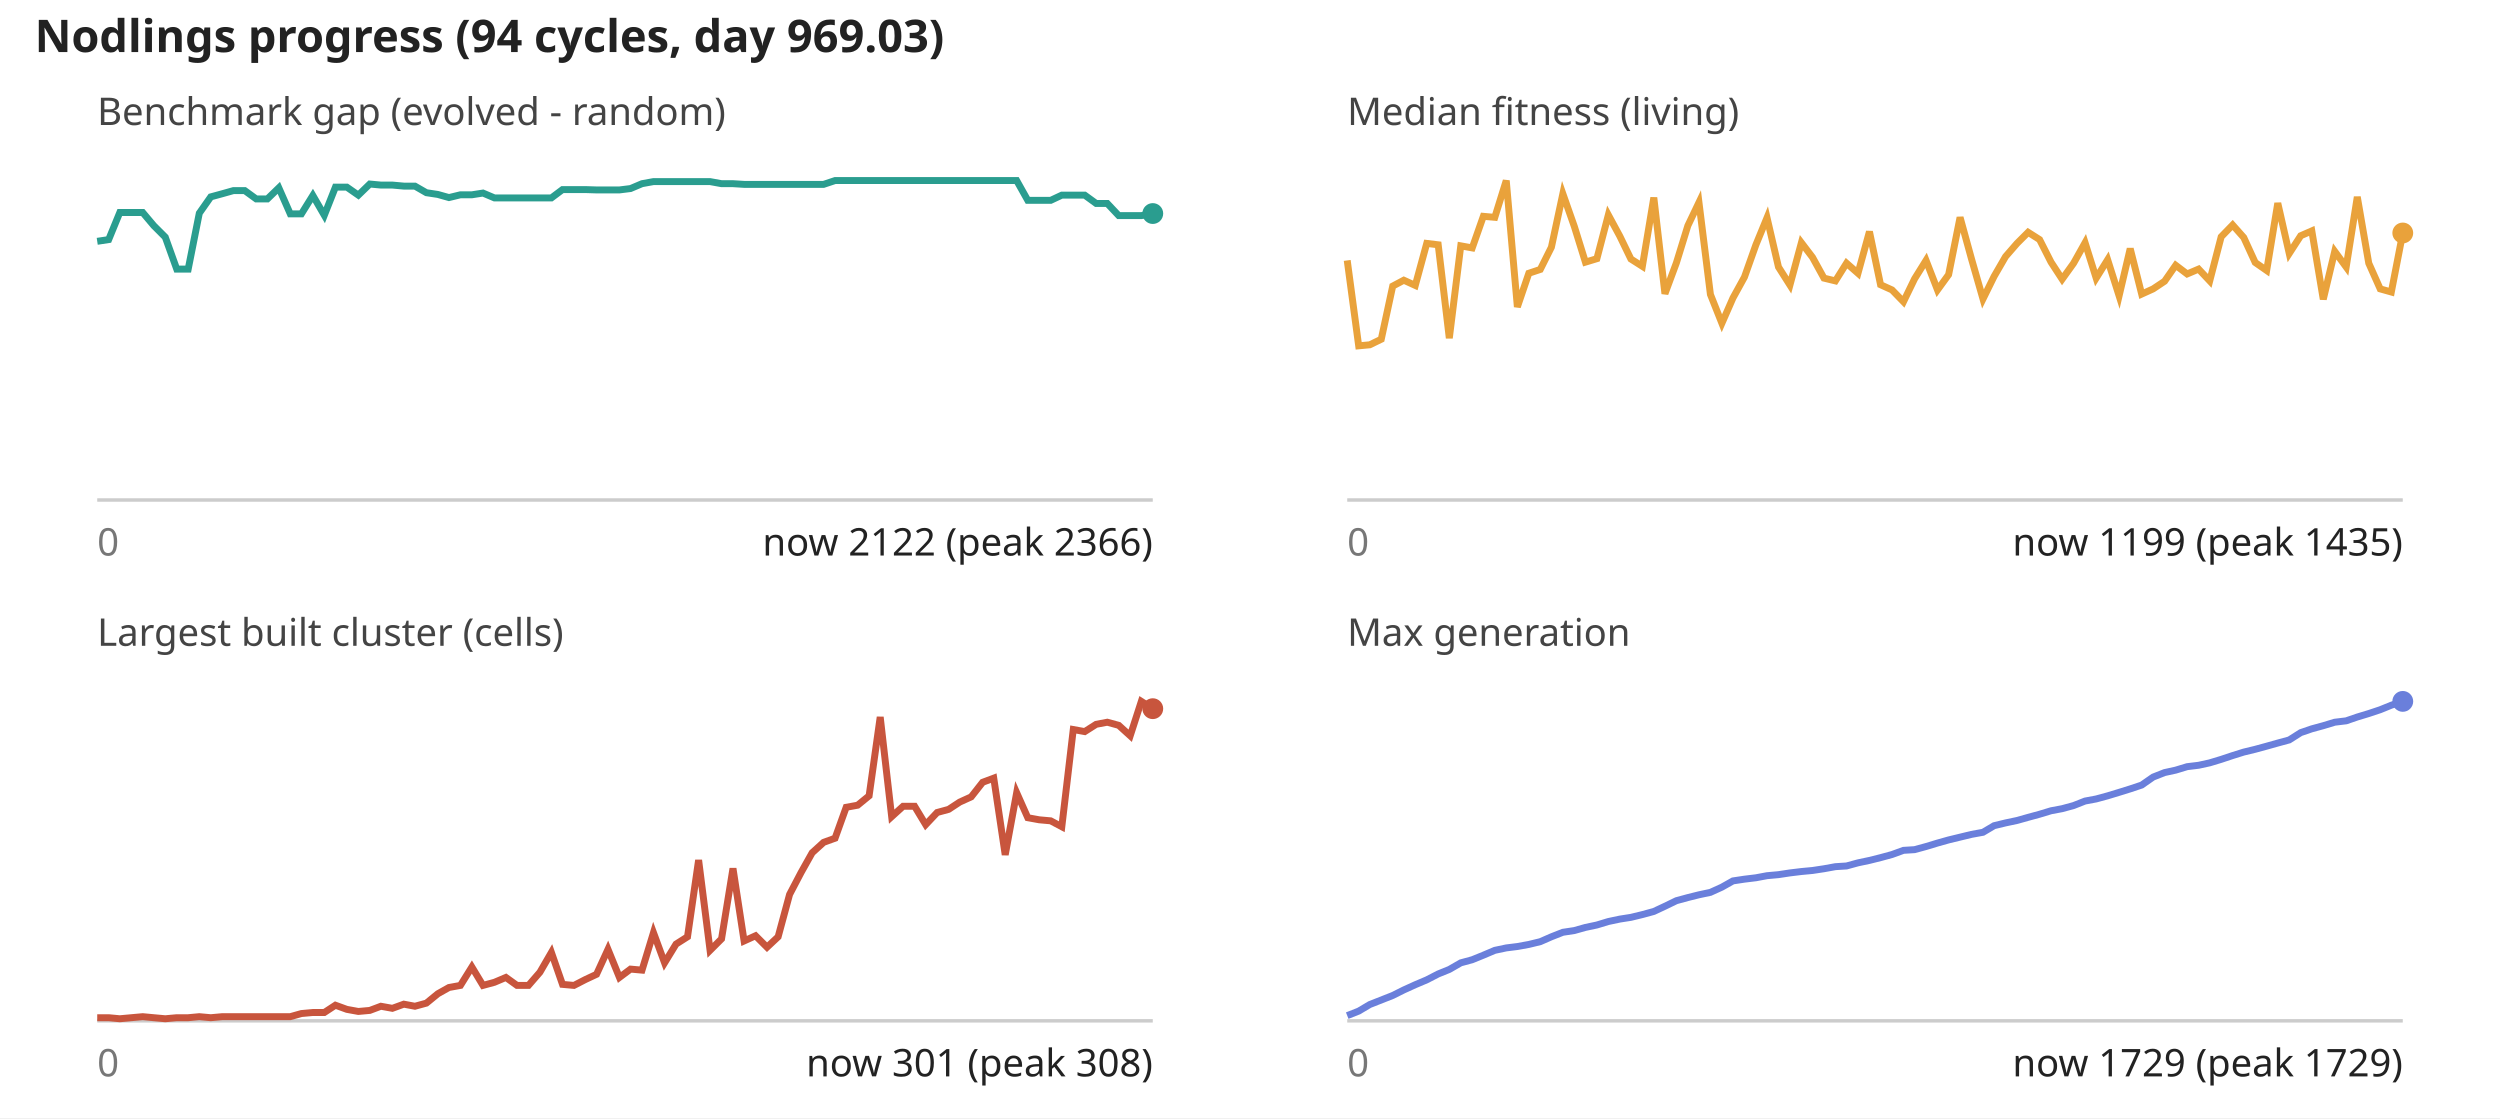
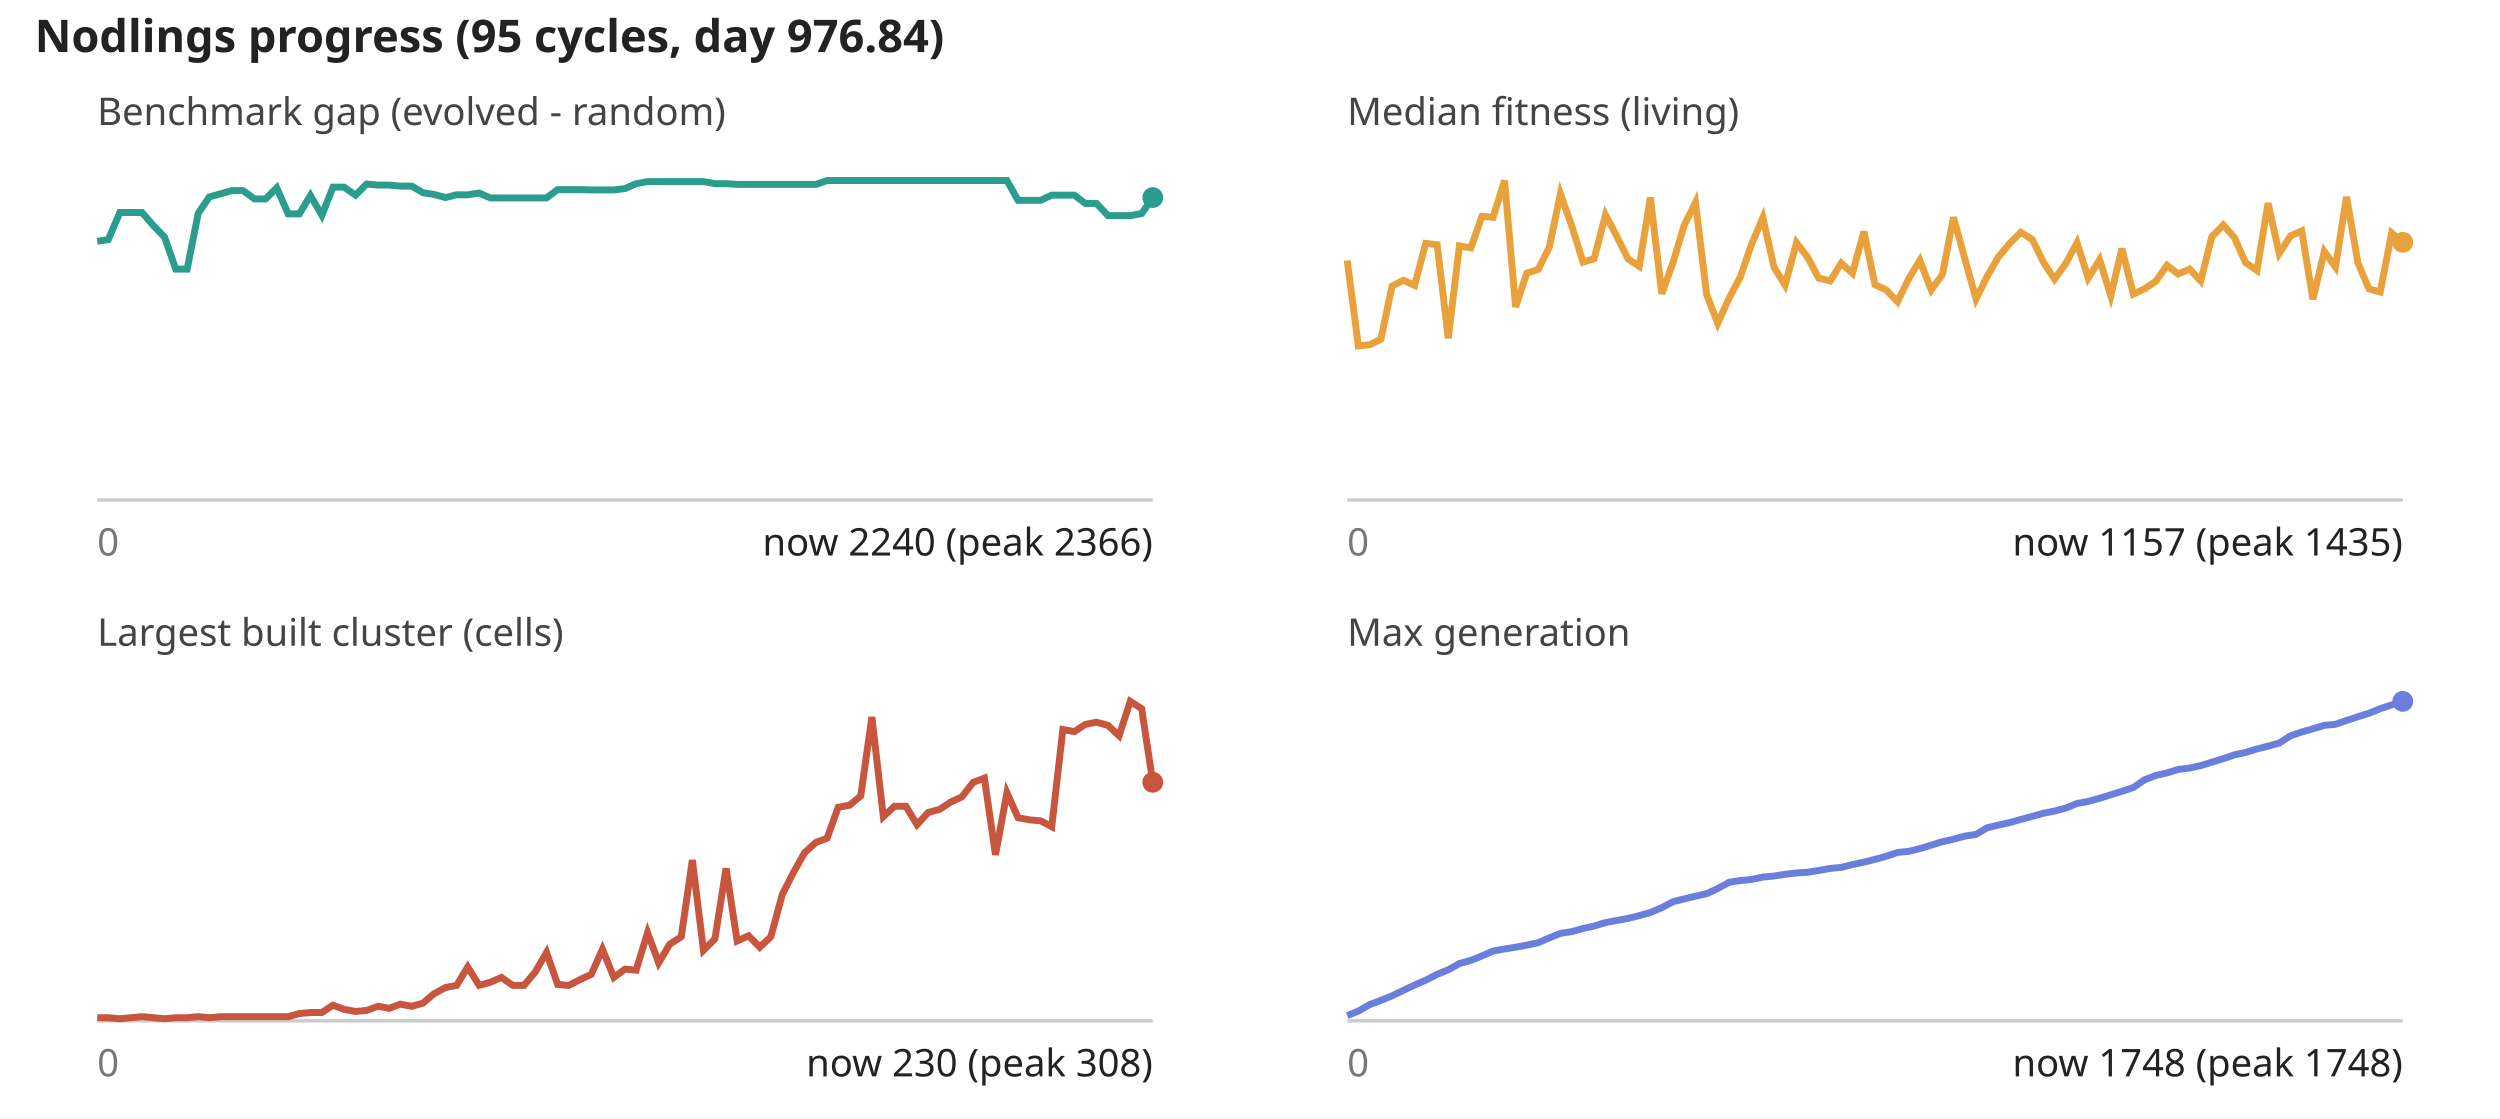
<svg xmlns="http://www.w3.org/2000/svg" viewBox="0 0 720 322" font-family="sans-serif" font-size="11">
  <rect width="100%" height="100%" fill="#fff" />
-   <text x="10" y="15" font-size="13" font-weight="bold" fill="#222">Nodlings progress (94 cycles, day 969.03)</text>
+   <text x="10" y="15" font-size="13" font-weight="bold" fill="#222">Nodlings progress (95 cycles, day 976.84)</text>
  <text x="28" y="36" fill="#444">Benchmark gap (evolved - random)</text>
  <line x1="28" y1="144" x2="332" y2="144" stroke="#ccc" />
-   <polyline fill="none" stroke="#2a9d8f" stroke-width="2" points="28.0,69.5 31.3,69.0 34.5,61.2 37.8,61.2 41.1,61.2 44.3,65.0 47.6,68.3 50.9,77.5 54.2,77.5 57.4,61.4 60.7,56.7 64.0,55.8 67.2,54.9 70.5,54.9 73.8,57.3 77.0,57.3 80.3,54.1 83.6,61.6 86.8,61.6 90.1,56.3 93.4,62.0 96.6,53.9 99.9,53.9 103.2,56.2 106.5,53.0 109.7,53.3 113.0,53.3 116.3,53.6 119.5,53.6 122.8,55.5 126.1,56.0 129.3,56.9 132.6,56.1 135.9,56.1 139.1,55.6 142.4,57.0 145.7,57.0 148.9,57.0 152.2,57.0 155.5,57.0 158.8,57.0 162.0,54.6 165.3,54.6 168.6,54.6 171.8,54.7 175.1,54.7 178.4,54.7 181.6,54.3 184.9,52.9 188.2,52.3 191.4,52.3 194.7,52.3 198.0,52.3 201.2,52.3 204.5,52.3 207.8,52.9 211.1,52.9 214.3,53.1 217.6,53.1 220.9,53.1 224.1,53.1 227.4,53.1 230.7,53.1 233.9,53.1 237.2,53.1 240.5,52.0 243.7,52.0 247.0,52.0 250.3,52.0 253.5,52.0 256.8,52.0 260.1,52.0 263.4,52.0 266.6,52.0 269.9,52.0 273.2,52.0 276.4,52.0 279.7,52.0 283.0,52.0 286.2,52.0 289.5,52.0 292.8,52.0 296.0,57.7 299.3,57.7 302.6,57.7 305.8,56.2 309.1,56.2 312.4,56.2 315.7,58.6 318.9,58.6 322.2,62.1 325.5,62.1 328.7,62.1 332.0,61.5" />
-   <circle cx="332.0" cy="61.5" r="3" fill="#2a9d8f" />
+   <polyline fill="none" stroke="#2a9d8f" stroke-width="2" points="28.0,69.5 31.2,69.0 34.5,61.2 37.7,61.2 40.9,61.2 44.2,65.0 47.4,68.3 50.6,77.5 53.9,77.5 57.1,61.4 60.3,56.7 63.6,55.8 66.8,54.9 70.0,54.9 73.3,57.3 76.5,57.3 79.7,54.1 83.0,61.6 86.2,61.6 89.4,56.3 92.7,62.0 95.9,53.9 99.1,53.9 102.4,56.2 105.6,53.0 108.9,53.3 112.1,53.3 115.3,53.6 118.6,53.6 121.8,55.5 125.0,56.0 128.3,56.9 131.5,56.1 134.7,56.1 138.0,55.6 141.2,57.0 144.4,57.0 147.7,57.0 150.9,57.0 154.1,57.0 157.4,57.0 160.6,54.6 163.8,54.6 167.1,54.6 170.3,54.7 173.5,54.7 176.8,54.7 180.0,54.3 183.2,52.9 186.5,52.3 189.7,52.3 192.9,52.3 196.2,52.3 199.4,52.3 202.6,52.3 205.9,52.9 209.1,52.9 212.3,53.1 215.6,53.1 218.8,53.1 222.0,53.1 225.3,53.1 228.5,53.1 231.7,53.1 235.0,53.1 238.2,52.0 241.4,52.0 244.7,52.0 247.9,52.0 251.1,52.0 254.4,52.0 257.6,52.0 260.9,52.0 264.1,52.0 267.3,52.0 270.6,52.0 273.8,52.0 277.0,52.0 280.3,52.0 283.5,52.0 286.7,52.0 290.0,52.0 293.2,57.7 296.4,57.7 299.7,57.7 302.9,56.2 306.1,56.2 309.4,56.2 312.6,58.6 315.8,58.6 319.1,62.1 322.3,62.1 325.5,62.1 328.8,61.5 332.0,56.9" />
+   <circle cx="332.0" cy="56.9" r="3" fill="#2a9d8f" />
  <text x="28" y="160" fill="#777">0</text>
-   <text x="332" y="160" text-anchor="end" fill="#222">now 2122 (peak 2366)</text>
+   <text x="332" y="160" text-anchor="end" fill="#222">now 2240 (peak 2366)</text>
  <text x="388" y="36" fill="#444">Median fitness (living)</text>
  <line x1="388" y1="144" x2="692" y2="144" stroke="#ccc" />
-   <polyline fill="none" stroke="#e9a23b" stroke-width="2" points="388.0,75.0 391.3,99.6 394.5,99.3 397.8,97.7 401.1,82.4 404.3,80.7 407.6,82.2 410.9,70.1 414.2,70.5 417.4,97.4 420.7,70.8 424.0,71.4 427.2,62.3 430.5,62.6 433.8,52.0 437.0,88.4 440.3,78.7 443.6,77.6 446.8,71.2 450.1,55.8 453.4,65.2 456.6,75.5 459.9,74.5 463.2,61.9 466.5,68.0 469.7,74.6 473.0,76.7 476.3,56.9 479.5,84.6 482.8,75.7 486.1,65.0 489.3,58.3 492.6,84.8 495.9,93.1 499.1,85.8 502.4,79.8 505.7,70.5 508.9,62.7 512.2,76.9 515.5,82.1 518.8,69.9 522.0,74.1 525.3,80.1 528.6,80.9 531.8,75.8 535.1,78.7 538.4,66.7 541.6,82.0 544.9,83.5 548.2,86.9 551.4,80.3 554.7,75.0 558.0,83.5 561.2,79.1 564.5,62.6 567.8,74.6 571.1,86.1 574.3,79.6 577.6,73.9 580.9,70.1 584.1,66.9 587.4,69.0 590.7,75.5 593.9,80.4 597.2,75.8 600.5,69.9 603.7,80.1 607.0,74.8 610.3,85.2 613.5,71.6 616.8,84.7 620.1,83.2 623.4,81.0 626.6,76.4 629.9,78.9 633.2,77.5 636.4,80.9 639.7,68.2 643.0,64.8 646.2,68.4 649.5,75.6 652.8,77.9 656.0,58.5 659.3,73.0 662.6,67.9 665.8,66.5 669.1,86.2 672.4,72.4 675.7,76.9 678.9,56.7 682.2,75.8 685.5,83.2 688.7,84.1 692.0,67.1" />
-   <circle cx="692.0" cy="67.1" r="3" fill="#e9a23b" />
+   <polyline fill="none" stroke="#e9a23b" stroke-width="2" points="388.0,75.0 391.2,99.6 394.5,99.3 397.7,97.7 400.9,82.4 404.2,80.7 407.4,82.2 410.6,70.1 413.9,70.5 417.1,97.4 420.3,70.8 423.6,71.4 426.8,62.3 430.0,62.6 433.3,52.0 436.5,88.4 439.7,78.7 443.0,77.6 446.2,71.2 449.4,55.8 452.7,65.2 455.9,75.5 459.1,74.5 462.4,61.9 465.6,68.0 468.9,74.6 472.1,76.7 475.3,56.9 478.6,84.6 481.8,75.7 485.0,65.0 488.3,58.3 491.5,84.8 494.7,93.1 498.0,85.8 501.2,79.8 504.4,70.5 507.7,62.7 510.9,76.9 514.1,82.1 517.4,69.9 520.6,74.1 523.8,80.1 527.1,80.9 530.3,75.8 533.5,78.7 536.8,66.7 540.0,82.0 543.2,83.5 546.5,86.9 549.7,80.3 552.9,75.0 556.2,83.5 559.4,79.1 562.6,62.6 565.9,74.6 569.1,86.1 572.3,79.6 575.6,73.9 578.8,70.1 582.0,66.9 585.3,69.0 588.5,75.5 591.7,80.4 595.0,75.8 598.2,69.9 601.4,80.1 604.7,74.8 607.9,85.2 611.1,71.6 614.4,84.7 617.6,83.2 620.9,81.0 624.1,76.4 627.3,78.9 630.6,77.5 633.8,80.9 637.0,68.2 640.3,64.8 643.5,68.4 646.7,75.6 650.0,77.9 653.2,58.5 656.4,73.0 659.7,67.9 662.9,66.5 666.1,86.2 669.4,72.4 672.6,76.9 675.8,56.7 679.1,75.8 682.3,83.2 685.5,84.1 688.8,67.1 692.0,69.8" />
+   <circle cx="692.0" cy="69.8" r="3" fill="#e9a23b" />
  <text x="388" y="160" fill="#777">0</text>
-   <text x="692" y="160" text-anchor="end" fill="#222">now 1199 (peak 1435)</text>
+   <text x="692" y="160" text-anchor="end" fill="#222">now 1157 (peak 1435)</text>
  <text x="28" y="186" fill="#444">Largest built cluster (cells)</text>
  <line x1="28" y1="294" x2="332" y2="294" stroke="#ccc" />
-   <polyline fill="none" stroke="#c8553d" stroke-width="2" points="28.0,293.1 31.3,293.1 34.5,293.4 37.8,293.1 41.1,292.8 44.3,293.1 47.6,293.4 50.9,293.1 54.2,293.1 57.4,292.8 60.7,293.1 64.0,292.8 67.2,292.8 70.5,292.8 73.8,292.8 77.0,292.8 80.3,292.8 83.6,292.8 86.8,291.9 90.1,291.6 93.4,291.6 96.6,289.5 99.9,290.7 103.2,291.3 106.5,291.0 109.7,289.8 113.0,290.4 116.3,289.2 119.5,289.8 122.8,288.9 126.1,286.2 129.3,284.4 132.6,283.8 135.9,278.5 139.1,283.8 142.4,282.9 145.7,281.5 148.9,283.8 152.2,283.8 155.5,280.0 158.8,274.3 162.0,283.5 165.3,283.8 168.6,282.1 171.8,280.6 175.1,273.4 178.4,281.5 181.6,279.1 184.9,279.4 188.2,268.6 191.4,277.3 194.7,271.9 198.0,269.8 201.2,247.7 204.5,273.7 207.8,270.4 211.1,250.1 214.3,271.0 217.6,269.5 220.9,272.8 224.1,269.8 227.4,257.6 230.7,251.3 233.9,245.6 237.2,242.6 240.5,241.4 243.7,232.5 247.0,231.9 250.3,229.2 253.5,206.5 256.8,235.2 260.1,232.2 263.4,232.2 266.6,237.5 269.9,234.0 273.2,233.1 276.4,231.0 279.7,229.5 283.0,225.3 286.2,224.1 289.5,246.2 292.8,228.3 296.0,235.5 299.3,236.1 302.6,236.4 305.8,238.1 309.1,210.1 312.4,210.7 315.7,208.6 318.9,208.0 322.2,208.9 325.5,211.9 328.7,202.0 332.0,204.1" />
-   <circle cx="332.0" cy="204.1" r="3" fill="#c8553d" />
+   <polyline fill="none" stroke="#c8553d" stroke-width="2" points="28.0,293.1 31.2,293.1 34.5,293.4 37.7,293.1 40.9,292.8 44.2,293.1 47.4,293.4 50.6,293.1 53.9,293.1 57.1,292.8 60.3,293.1 63.6,292.8 66.8,292.8 70.0,292.8 73.3,292.8 76.5,292.8 79.7,292.8 83.0,292.8 86.2,291.9 89.4,291.6 92.7,291.6 95.9,289.5 99.1,290.7 102.4,291.3 105.6,291.0 108.9,289.8 112.1,290.4 115.3,289.2 118.6,289.8 121.8,288.9 125.0,286.2 128.3,284.4 131.5,283.8 134.7,278.5 138.0,283.8 141.2,282.9 144.4,281.5 147.7,283.8 150.9,283.8 154.1,280.0 157.4,274.3 160.6,283.5 163.8,283.8 167.1,282.1 170.3,280.6 173.5,273.4 176.8,281.5 180.0,279.1 183.2,279.4 186.5,268.6 189.7,277.3 192.9,271.9 196.2,269.8 199.4,247.7 202.6,273.7 205.9,270.4 209.1,250.1 212.3,271.0 215.6,269.5 218.8,272.8 222.0,269.8 225.3,257.6 228.5,251.3 231.7,245.6 235.0,242.6 238.2,241.4 241.4,232.5 244.7,231.9 247.9,229.2 251.1,206.5 254.4,235.2 257.6,232.2 260.9,232.2 264.1,237.5 267.3,234.0 270.6,233.1 273.8,231.0 277.0,229.5 280.3,225.3 283.5,224.1 286.7,246.2 290.0,228.3 293.2,235.5 296.4,236.1 299.7,236.4 302.9,238.1 306.1,210.1 309.4,210.7 312.6,208.6 315.8,208.0 319.1,208.9 322.3,211.9 325.5,202.0 328.8,204.1 332.0,225.3" />
+   <circle cx="332.0" cy="225.3" r="3" fill="#c8553d" />
  <text x="28" y="310" fill="#777">0</text>
-   <text x="332" y="310" text-anchor="end" fill="#222">now 301 (peak 308)</text>
+   <text x="332" y="310" text-anchor="end" fill="#222">now 230 (peak 308)</text>
  <text x="388" y="186" fill="#444">Max generation</text>
  <line x1="388" y1="294" x2="692" y2="294" stroke="#ccc" />
-   <polyline fill="none" stroke="#6a7fdb" stroke-width="2" points="388.0,292.5 391.3,291.2 394.5,289.3 397.8,288.0 401.1,286.7 404.3,285.1 407.6,283.6 410.9,282.2 414.2,280.5 417.4,279.2 420.7,277.3 424.0,276.4 427.2,275.1 430.5,273.7 433.8,273.0 437.0,272.6 440.3,272.0 443.6,271.2 446.8,269.8 450.1,268.5 453.4,268.0 456.6,267.1 459.9,266.4 463.2,265.4 466.5,264.7 469.7,264.2 473.0,263.4 476.3,262.5 479.5,261.0 482.8,259.4 486.1,258.5 489.3,257.7 492.6,257.0 495.9,255.5 499.1,253.7 502.4,253.2 505.7,252.8 508.9,252.2 512.2,251.9 515.5,251.4 518.8,251.0 522.0,250.7 525.3,250.2 528.6,249.6 531.8,249.4 535.1,248.5 538.4,247.8 541.6,247.0 544.9,246.1 548.2,244.9 551.4,244.7 554.7,243.8 558.0,242.8 561.2,241.9 564.5,241.1 567.8,240.3 571.1,239.7 574.3,237.8 577.6,237.0 580.9,236.3 584.1,235.4 587.4,234.5 590.7,233.5 593.9,232.9 597.2,232.0 600.5,230.7 603.7,230.1 607.0,229.2 610.3,228.2 613.5,227.2 616.8,226.1 620.1,223.8 623.4,222.5 626.6,221.8 629.9,220.8 633.2,220.4 636.4,219.7 639.7,218.7 643.0,217.6 646.2,216.6 649.5,215.8 652.8,214.9 656.0,214.0 659.3,213.1 662.6,211.0 665.8,209.9 669.1,209.0 672.4,208.0 675.7,207.6 678.9,206.5 682.2,205.5 685.5,204.4 688.7,203.1 692.0,202.0" />
+   <polyline fill="none" stroke="#6a7fdb" stroke-width="2" points="388.0,292.5 391.2,291.2 394.5,289.3 397.7,288.1 400.9,286.8 404.2,285.2 407.4,283.7 410.6,282.3 413.9,280.6 417.1,279.3 420.3,277.5 423.6,276.6 426.8,275.3 430.0,273.9 433.3,273.3 436.5,272.8 439.7,272.2 443.0,271.5 446.2,270.1 449.4,268.8 452.7,268.3 455.9,267.4 459.1,266.7 462.4,265.7 465.6,265.1 468.9,264.5 472.1,263.7 475.3,262.8 478.6,261.4 481.8,259.7 485.0,258.9 488.3,258.1 491.5,257.4 494.7,255.9 498.0,254.1 501.2,253.6 504.4,253.3 507.7,252.6 510.9,252.3 514.1,251.8 517.4,251.4 520.6,251.2 523.8,250.7 527.1,250.1 530.3,249.8 533.5,249.0 536.8,248.3 540.0,247.5 543.2,246.6 546.5,245.5 549.7,245.2 552.9,244.4 556.2,243.4 559.4,242.4 562.6,241.7 565.9,240.8 569.1,240.3 572.3,238.4 575.6,237.6 578.8,236.9 582.0,236.0 585.3,235.1 588.5,234.2 591.7,233.6 595.0,232.7 598.2,231.4 601.4,230.8 604.7,229.9 607.9,228.9 611.1,227.9 614.4,226.8 617.6,224.6 620.9,223.3 624.1,222.6 627.3,221.6 630.6,221.2 633.8,220.5 637.0,219.5 640.3,218.5 643.5,217.4 646.7,216.7 650.0,215.7 653.2,214.9 656.4,214.0 659.7,211.9 662.9,210.8 666.1,209.9 669.4,208.9 672.6,208.6 675.8,207.5 679.1,206.4 682.3,205.4 685.5,204.1 688.8,203.0 692.0,202.0" />
  <circle cx="692.0" cy="202.0" r="3" fill="#6a7fdb" />
  <text x="388" y="310" fill="#777">0</text>
-   <text x="692" y="310" text-anchor="end" fill="#222">now 1729 (peak 1729)</text>
+   <text x="692" y="310" text-anchor="end" fill="#222">now 1748 (peak 1748)</text>
</svg>
